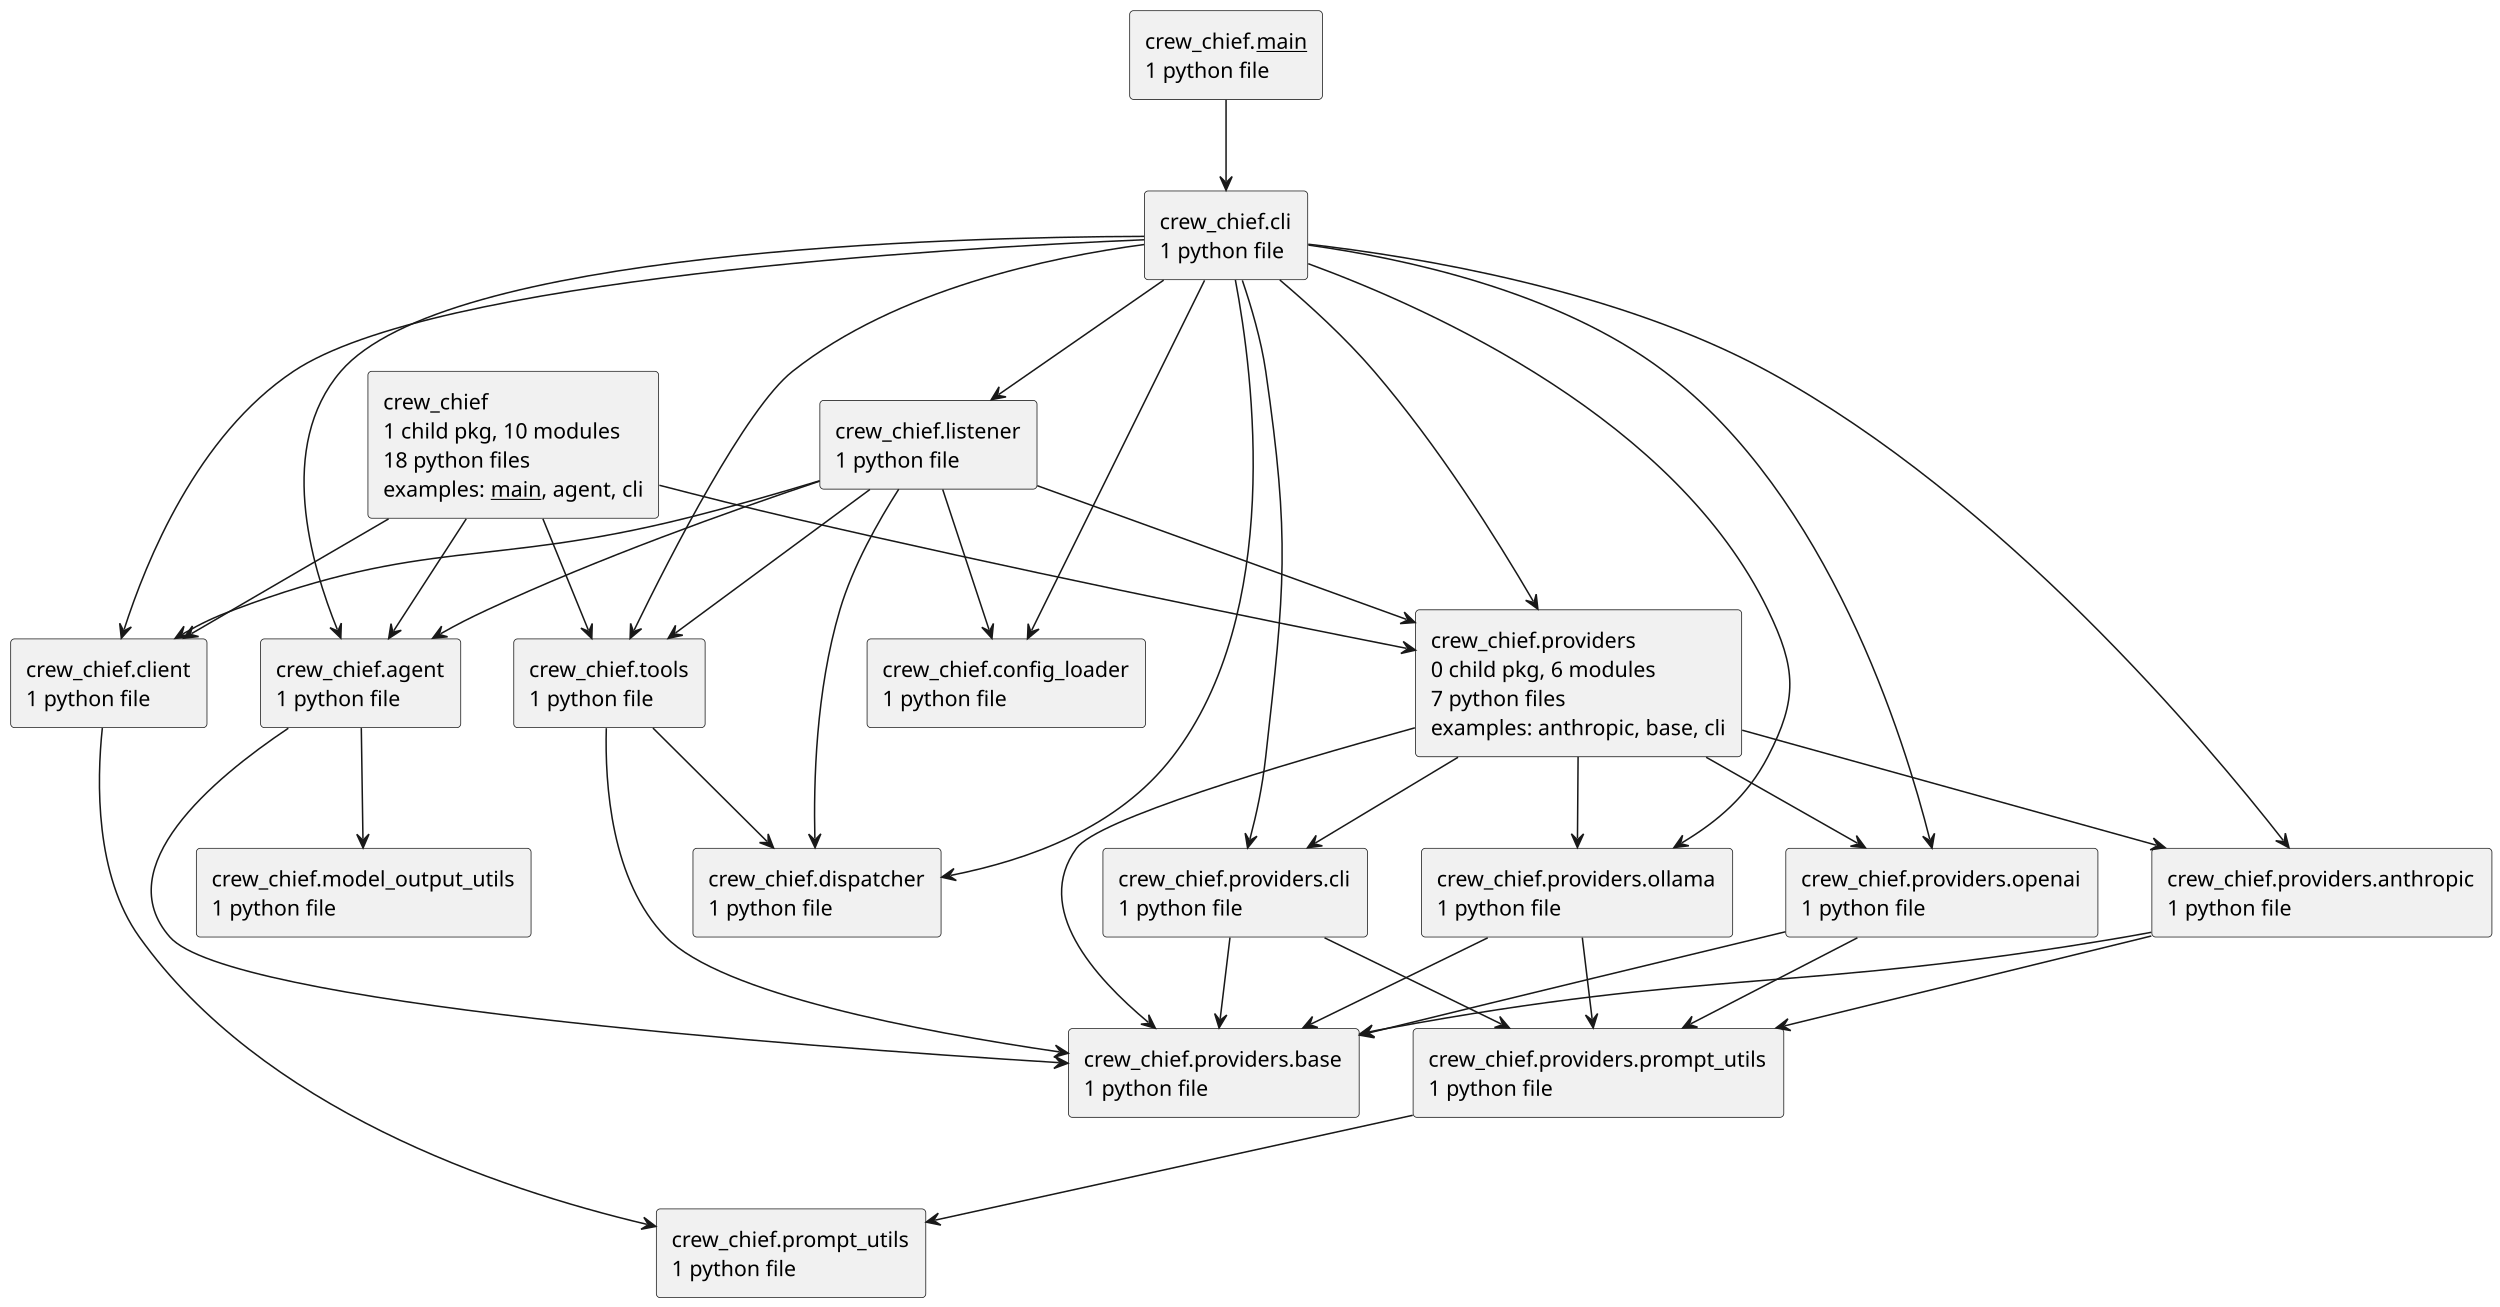
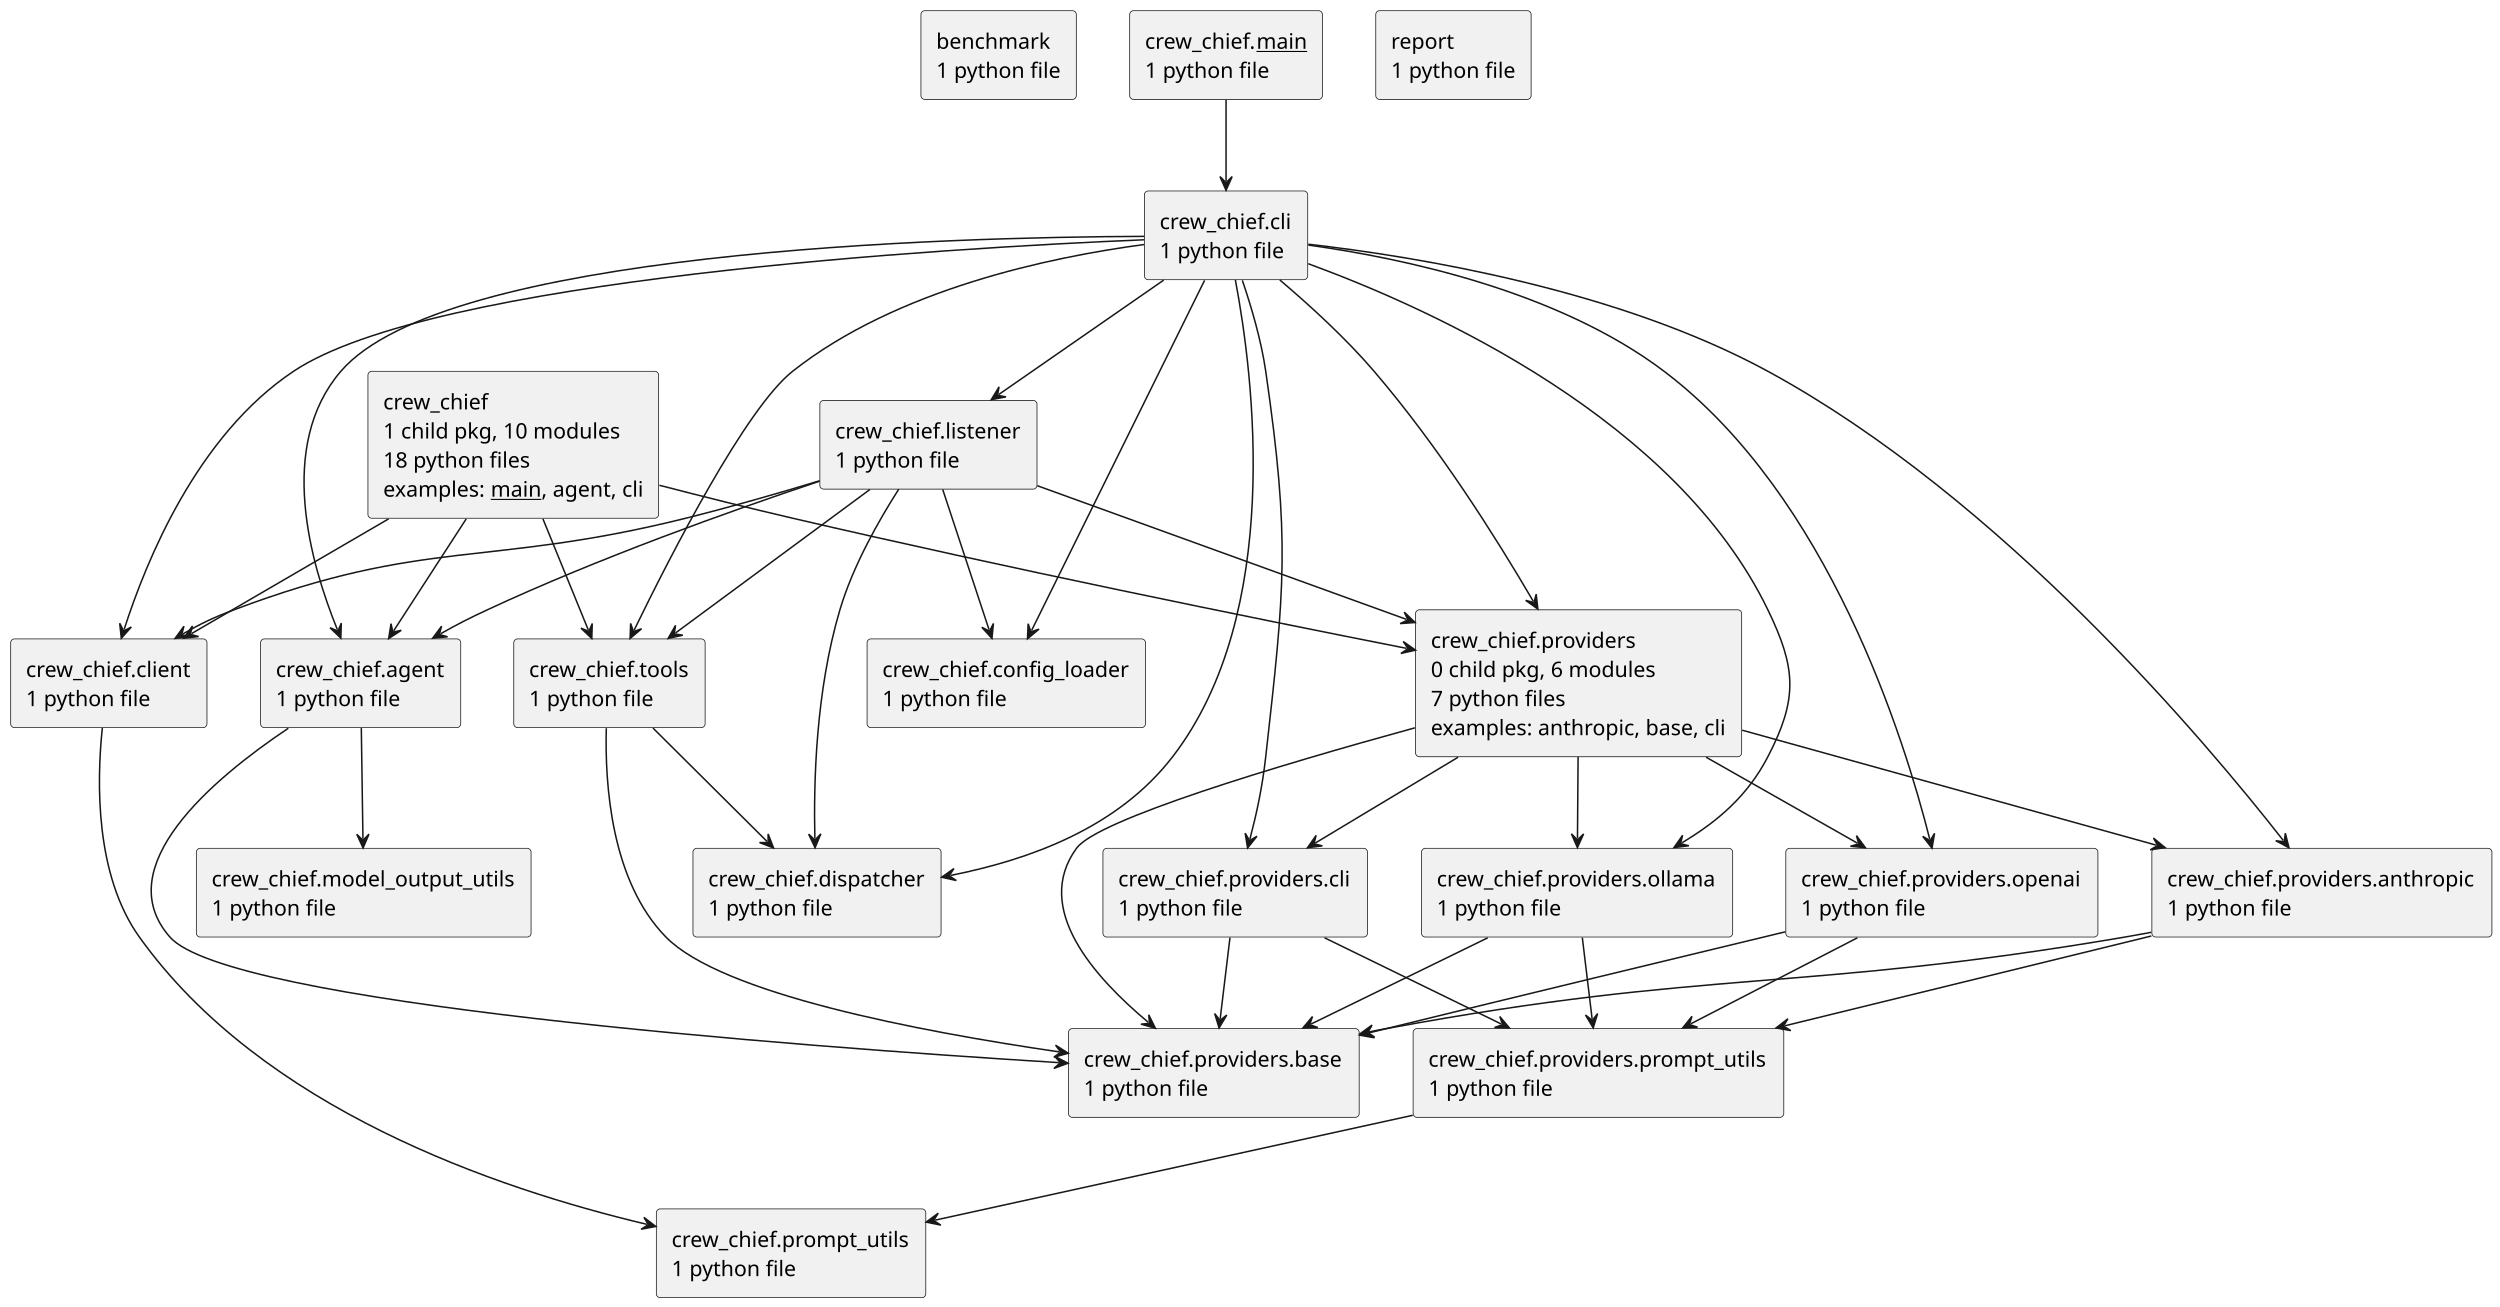
<svg xmlns="http://www.w3.org/2000/svg" contentStyleType="text/css" data-diagram-type="DESCRIPTION" height="856px" preserveAspectRatio="none" style="width:1638px;height:856px;background:#FFFFFF;" version="1.1" viewBox="0 0 1638 856" width="1638px" zoomAndPan="magnify">
  <defs />
  <g>
-     <g class="entity" data-qualified-name="crew_chief" data-source-line="4" id="ent0002">
+     <g class="entity" data-qualified-name="benchmark" data-source-line="4" id="ent0002">
+       <rect fill="#F1F1F1" height="58.136" rx="2.5" ry="2.5" style="stroke:#181818;stroke-width:0.5;" width="101.802" x="603.4" y="7" />
+       <text fill="#000000" font-family="sans-serif" font-size="14" lengthAdjust="spacing" textLength="74.732" x="613.4" y="31.966">benchmark</text>
+       <text fill="#000000" font-family="sans-serif" font-size="14" lengthAdjust="spacing" textLength="81.802" x="613.4" y="51.034">1 python file</text>
+     </g>
+     <g class="entity" data-qualified-name="crew_chief" data-source-line="5" id="ent0003">
      <rect fill="#F1F1F1" height="96.272" rx="2.5" ry="2.5" style="stroke:#181818;stroke-width:0.5;" width="190.463" x="241.07" y="243.27" />
      <text fill="#000000" font-family="sans-serif" font-size="14" lengthAdjust="spacing" textLength="69.314" x="251.07" y="268.236">crew_chief</text>
      <text fill="#000000" font-family="sans-serif" font-size="14" lengthAdjust="spacing" textLength="155.273" x="251.07" y="287.304">1 child pkg, 10 modules</text>
      <text fill="#000000" font-family="sans-serif" font-size="14" lengthAdjust="spacing" textLength="96.516" x="251.07" y="306.372">18 python files</text>
      <text fill="#000000" font-family="sans-serif" font-size="14" lengthAdjust="spacing" textLength="66.822" x="251.07" y="325.44">examples:</text>
      <text fill="#000000" font-family="sans-serif" font-size="14" lengthAdjust="spacing" text-decoration="underline" textLength="33.208" x="321.532" y="325.44">main</text>
      <text fill="#000000" font-family="sans-serif" font-size="14" lengthAdjust="spacing" textLength="66.794" x="354.74" y="325.44">, agent, cli</text>
    </g>
-     <g class="entity" data-qualified-name="crew_chief.__main__" data-source-line="5" id="ent0003">
+     <g class="entity" data-qualified-name="crew_chief.__main__" data-source-line="6" id="ent0004">
      <rect fill="#F1F1F1" height="58.136" rx="2.5" ry="2.5" style="stroke:#181818;stroke-width:0.5;" width="126.274" x="740.17" y="7" />
      <text fill="#000000" font-family="sans-serif" font-size="14" lengthAdjust="spacing" textLength="73.066" x="750.17" y="31.966">crew_chief.</text>
      <text fill="#000000" font-family="sans-serif" font-size="14" lengthAdjust="spacing" text-decoration="underline" textLength="33.208" x="823.236" y="31.966">main</text>
      <text fill="#000000" font-family="sans-serif" font-size="14" lengthAdjust="spacing" textLength="81.802" x="750.17" y="51.034">1 python file</text>
    </g>
-     <g class="entity" data-qualified-name="crew_chief.agent" data-source-line="6" id="ent0004">
+     <g class="entity" data-qualified-name="crew_chief.agent" data-source-line="7" id="ent0005">
      <rect fill="#F1F1F1" height="58.136" rx="2.5" ry="2.5" style="stroke:#181818;stroke-width:0.5;" width="131.131" x="170.74" y="418.61" />
      <text fill="#000000" font-family="sans-serif" font-size="14" lengthAdjust="spacing" textLength="111.132" x="180.74" y="443.576">crew_chief.agent</text>
      <text fill="#000000" font-family="sans-serif" font-size="14" lengthAdjust="spacing" textLength="81.802" x="180.74" y="462.644">1 python file</text>
    </g>
-     <g class="entity" data-qualified-name="crew_chief.cli" data-source-line="7" id="ent0005">
+     <g class="entity" data-qualified-name="crew_chief.cli" data-source-line="8" id="ent0006">
      <rect fill="#F1F1F1" height="58.136" rx="2.5" ry="2.5" style="stroke:#181818;stroke-width:0.5;" width="107.01" x="749.8" y="125.13" />
      <text fill="#000000" font-family="sans-serif" font-size="14" lengthAdjust="spacing" textLength="87.01" x="759.8" y="150.096">crew_chief.cli</text>
      <text fill="#000000" font-family="sans-serif" font-size="14" lengthAdjust="spacing" textLength="81.802" x="759.8" y="169.164">1 python file</text>
    </g>
-     <g class="entity" data-qualified-name="crew_chief.client" data-source-line="8" id="ent0006">
+     <g class="entity" data-qualified-name="crew_chief.client" data-source-line="9" id="ent0007">
      <rect fill="#F1F1F1" height="58.136" rx="2.5" ry="2.5" style="stroke:#181818;stroke-width:0.5;" width="128.612" x="7" y="418.61" />
      <text fill="#000000" font-family="sans-serif" font-size="14" lengthAdjust="spacing" textLength="108.612" x="17" y="443.576">crew_chief.client</text>
      <text fill="#000000" font-family="sans-serif" font-size="14" lengthAdjust="spacing" textLength="81.802" x="17" y="462.644">1 python file</text>
    </g>
-     <g class="entity" data-qualified-name="crew_chief.config_loader" data-source-line="9" id="ent0007">
+     <g class="entity" data-qualified-name="crew_chief.config_loader" data-source-line="10" id="ent0008">
      <rect fill="#F1F1F1" height="58.136" rx="2.5" ry="2.5" style="stroke:#181818;stroke-width:0.5;" width="182.385" x="568.11" y="418.61" />
      <text fill="#000000" font-family="sans-serif" font-size="14" lengthAdjust="spacing" textLength="162.385" x="578.11" y="443.576">crew_chief.config_loader</text>
      <text fill="#000000" font-family="sans-serif" font-size="14" lengthAdjust="spacing" textLength="81.802" x="578.11" y="462.644">1 python file</text>
    </g>
-     <g class="entity" data-qualified-name="crew_chief.dispatcher" data-source-line="10" id="ent0008">
+     <g class="entity" data-qualified-name="crew_chief.dispatcher" data-source-line="11" id="ent0009">
      <rect fill="#F1F1F1" height="58.136" rx="2.5" ry="2.5" style="stroke:#181818;stroke-width:0.5;" width="162.561" x="454.03" y="555.81" />
      <text fill="#000000" font-family="sans-serif" font-size="14" lengthAdjust="spacing" textLength="142.561" x="464.03" y="580.776">crew_chief.dispatcher</text>
      <text fill="#000000" font-family="sans-serif" font-size="14" lengthAdjust="spacing" textLength="81.802" x="464.03" y="599.844">1 python file</text>
    </g>
-     <g class="entity" data-qualified-name="crew_chief.listener" data-source-line="11" id="ent0009">
+     <g class="entity" data-qualified-name="crew_chief.listener" data-source-line="12" id="ent0010">
      <rect fill="#F1F1F1" height="58.136" rx="2.5" ry="2.5" style="stroke:#181818;stroke-width:0.5;" width="142.275" x="537.17" y="262.34" />
      <text fill="#000000" font-family="sans-serif" font-size="14" lengthAdjust="spacing" textLength="122.275" x="547.17" y="287.306">crew_chief.listener</text>
      <text fill="#000000" font-family="sans-serif" font-size="14" lengthAdjust="spacing" textLength="81.802" x="547.17" y="306.374">1 python file</text>
    </g>
-     <g class="entity" data-qualified-name="crew_chief.model_output_utils" data-source-line="12" id="ent0010">
+     <g class="entity" data-qualified-name="crew_chief.model_output_utils" data-source-line="13" id="ent0011">
      <rect fill="#F1F1F1" height="58.136" rx="2.5" ry="2.5" style="stroke:#181818;stroke-width:0.5;" width="219.303" x="128.65" y="555.81" />
      <text fill="#000000" font-family="sans-serif" font-size="14" lengthAdjust="spacing" textLength="199.303" x="138.65" y="580.776">crew_chief.model_output_utils</text>
      <text fill="#000000" font-family="sans-serif" font-size="14" lengthAdjust="spacing" textLength="81.802" x="138.65" y="599.844">1 python file</text>
    </g>
-     <g class="entity" data-qualified-name="crew_chief.prompt_utils" data-source-line="13" id="ent0011">
+     <g class="entity" data-qualified-name="crew_chief.prompt_utils" data-source-line="14" id="ent0012">
      <rect fill="#F1F1F1" height="58.136" rx="2.5" ry="2.5" style="stroke:#181818;stroke-width:0.5;" width="176.533" x="430.04" y="792.08" />
      <text fill="#000000" font-family="sans-serif" font-size="14" lengthAdjust="spacing" textLength="156.533" x="440.04" y="817.046">crew_chief.prompt_utils</text>
      <text fill="#000000" font-family="sans-serif" font-size="14" lengthAdjust="spacing" textLength="81.802" x="440.04" y="836.114">1 python file</text>
    </g>
-     <g class="entity" data-qualified-name="crew_chief.providers" data-source-line="14" id="ent0012">
+     <g class="entity" data-qualified-name="crew_chief.providers" data-source-line="15" id="ent0013">
      <rect fill="#F1F1F1" height="96.272" rx="2.5" ry="2.5" style="stroke:#181818;stroke-width:0.5;" width="213.661" x="927.48" y="399.54" />
      <text fill="#000000" font-family="sans-serif" font-size="14" lengthAdjust="spacing" textLength="135.645" x="937.48" y="424.506">crew_chief.providers</text>
      <text fill="#000000" font-family="sans-serif" font-size="14" lengthAdjust="spacing" textLength="147.265" x="937.48" y="443.574">0 child pkg, 6 modules</text>
      <text fill="#000000" font-family="sans-serif" font-size="14" lengthAdjust="spacing" textLength="88.508" x="937.48" y="462.642">7 python files</text>
      <text fill="#000000" font-family="sans-serif" font-size="14" lengthAdjust="spacing" textLength="193.661" x="937.48" y="481.71">examples: anthropic, base, cli</text>
    </g>
-     <g class="entity" data-qualified-name="crew_chief.providers.anthropic" data-source-line="15" id="ent0013">
+     <g class="entity" data-qualified-name="crew_chief.providers.anthropic" data-source-line="16" id="ent0014">
      <rect fill="#F1F1F1" height="58.136" rx="2.5" ry="2.5" style="stroke:#181818;stroke-width:0.5;" width="222.803" x="1409.9" y="555.81" />
      <text fill="#000000" font-family="sans-serif" font-size="14" lengthAdjust="spacing" textLength="202.803" x="1419.9" y="580.776">crew_chief.providers.anthropic</text>
      <text fill="#000000" font-family="sans-serif" font-size="14" lengthAdjust="spacing" textLength="81.802" x="1419.9" y="599.844">1 python file</text>
    </g>
-     <g class="entity" data-qualified-name="crew_chief.providers.base" data-source-line="16" id="ent0014">
+     <g class="entity" data-qualified-name="crew_chief.providers.base" data-source-line="17" id="ent0015">
      <rect fill="#F1F1F1" height="58.136" rx="2.5" ry="2.5" style="stroke:#181818;stroke-width:0.5;" width="190.463" x="700.07" y="673.95" />
      <text fill="#000000" font-family="sans-serif" font-size="14" lengthAdjust="spacing" textLength="170.463" x="710.07" y="698.916">crew_chief.providers.base</text>
      <text fill="#000000" font-family="sans-serif" font-size="14" lengthAdjust="spacing" textLength="81.802" x="710.07" y="717.984">1 python file</text>
    </g>
-     <g class="entity" data-qualified-name="crew_chief.providers.cli" data-source-line="17" id="ent0015">
+     <g class="entity" data-qualified-name="crew_chief.providers.cli" data-source-line="18" id="ent0016">
      <rect fill="#F1F1F1" height="58.136" rx="2.5" ry="2.5" style="stroke:#181818;stroke-width:0.5;" width="173.341" x="722.64" y="555.81" />
      <text fill="#000000" font-family="sans-serif" font-size="14" lengthAdjust="spacing" textLength="153.341" x="732.64" y="580.776">crew_chief.providers.cli</text>
      <text fill="#000000" font-family="sans-serif" font-size="14" lengthAdjust="spacing" textLength="81.802" x="732.64" y="599.844">1 python file</text>
    </g>
-     <g class="entity" data-qualified-name="crew_chief.providers.ollama" data-source-line="18" id="ent0016">
+     <g class="entity" data-qualified-name="crew_chief.providers.ollama" data-source-line="19" id="ent0017">
      <rect fill="#F1F1F1" height="58.136" rx="2.5" ry="2.5" style="stroke:#181818;stroke-width:0.5;" width="203.889" x="931.36" y="555.81" />
      <text fill="#000000" font-family="sans-serif" font-size="14" lengthAdjust="spacing" textLength="183.889" x="941.36" y="580.776">crew_chief.providers.ollama</text>
      <text fill="#000000" font-family="sans-serif" font-size="14" lengthAdjust="spacing" textLength="81.802" x="941.36" y="599.844">1 python file</text>
    </g>
-     <g class="entity" data-qualified-name="crew_chief.providers.openai" data-source-line="19" id="ent0017">
+     <g class="entity" data-qualified-name="crew_chief.providers.openai" data-source-line="20" id="ent0018">
      <rect fill="#F1F1F1" height="58.136" rx="2.5" ry="2.5" style="stroke:#181818;stroke-width:0.5;" width="204.491" x="1170.06" y="555.81" />
      <text fill="#000000" font-family="sans-serif" font-size="14" lengthAdjust="spacing" textLength="184.491" x="1180.06" y="580.776">crew_chief.providers.openai</text>
      <text fill="#000000" font-family="sans-serif" font-size="14" lengthAdjust="spacing" textLength="81.802" x="1180.06" y="599.844">1 python file</text>
    </g>
-     <g class="entity" data-qualified-name="crew_chief.providers.prompt_utils" data-source-line="20" id="ent0018">
+     <g class="entity" data-qualified-name="crew_chief.providers.prompt_utils" data-source-line="21" id="ent0019">
      <rect fill="#F1F1F1" height="58.136" rx="2.5" ry="2.5" style="stroke:#181818;stroke-width:0.5;" width="242.865" x="925.87" y="673.95" />
      <text fill="#000000" font-family="sans-serif" font-size="14" lengthAdjust="spacing" textLength="222.865" x="935.87" y="698.916">crew_chief.providers.prompt_utils</text>
      <text fill="#000000" font-family="sans-serif" font-size="14" lengthAdjust="spacing" textLength="81.802" x="935.87" y="717.984">1 python file</text>
    </g>
-     <g class="entity" data-qualified-name="crew_chief.tools" data-source-line="21" id="ent0019">
+     <g class="entity" data-qualified-name="crew_chief.tools" data-source-line="22" id="ent0020">
      <rect fill="#F1F1F1" height="58.136" rx="2.5" ry="2.5" style="stroke:#181818;stroke-width:0.5;" width="125.378" x="336.62" y="418.61" />
      <text fill="#000000" font-family="sans-serif" font-size="14" lengthAdjust="spacing" textLength="105.378" x="346.62" y="443.576">crew_chief.tools</text>
      <text fill="#000000" font-family="sans-serif" font-size="14" lengthAdjust="spacing" textLength="81.802" x="346.62" y="462.644">1 python file</text>
    </g>
-     <g class="link" data-entity-1="ent0002" data-entity-2="ent0004" data-link-type="dependency" data-source-line="22" id="lnk20">
+     <g class="entity" data-qualified-name="report" data-source-line="23" id="ent0021">
+       <rect fill="#F1F1F1" height="58.136" rx="2.5" ry="2.5" style="stroke:#181818;stroke-width:0.5;" width="101.802" x="901.4" y="7" />
+       <text fill="#000000" font-family="sans-serif" font-size="14" lengthAdjust="spacing" textLength="41.594" x="911.4" y="31.966">report</text>
+       <text fill="#000000" font-family="sans-serif" font-size="14" lengthAdjust="spacing" textLength="81.802" x="911.4" y="51.034">1 python file</text>
+     </g>
+     <g class="link" data-entity-1="ent0003" data-entity-2="ent0005" data-link-type="dependency" data-source-line="24" id="lnk22">
      <path d="M305.49,339.95 C288.84,365.62 272.123,391.415 257.923,413.325" fill="none" id="crew_chief-to-crew_chief.agent" style="stroke:#181818;stroke-width:1;" />
      <polygon fill="#181818" points="254.66,418.36,262.911,412.983,257.379,414.164,256.198,408.632,254.66,418.36" style="stroke:#181818;stroke-width:1;" />
    </g>
-     <g class="link" data-entity-1="ent0002" data-entity-2="ent0006" data-link-type="dependency" data-source-line="23" id="lnk21">
+     <g class="link" data-entity-1="ent0003" data-entity-2="ent0007" data-link-type="dependency" data-source-line="25" id="lnk23">
      <path d="M254.63,339.95 C210.68,365.54 163.125,393.221 125.515,415.121" fill="none" id="crew_chief-to-crew_chief.client" style="stroke:#181818;stroke-width:1;" />
      <polygon fill="#181818" points="120.33,418.14,130.12,417.068,124.651,415.624,126.095,410.154,120.33,418.14" style="stroke:#181818;stroke-width:1;" />
    </g>
-     <g class="link" data-entity-1="ent0002" data-entity-2="ent0012" data-link-type="dependency" data-source-line="24" id="lnk22">
+     <g class="link" data-entity-1="ent0003" data-entity-2="ent0013" data-link-type="dependency" data-source-line="26" id="lnk24">
      <path d="M432.02,317.96 C460.08,325.21 490.87,332.92 519.31,339.54 C659.84,372.24 817.193,404.229 921.573,424.809" fill="none" id="crew_chief-to-crew_chief.providers" style="stroke:#181818;stroke-width:1;" />
      <polygon fill="#181818" points="927.46,425.97,919.404,420.305,922.554,425.003,917.856,428.154,927.46,425.97" style="stroke:#181818;stroke-width:1;" />
    </g>
-     <g class="link" data-entity-1="ent0002" data-entity-2="ent0019" data-link-type="dependency" data-source-line="25" id="lnk23">
+     <g class="link" data-entity-1="ent0003" data-entity-2="ent0020" data-link-type="dependency" data-source-line="27" id="lnk25">
      <path d="M355.72,339.95 C366.21,365.62 376.533,390.895 385.473,412.805" fill="none" id="crew_chief-to-crew_chief.tools" style="stroke:#181818;stroke-width:1;" />
      <polygon fill="#181818" points="387.74,418.36,388.043,408.516,385.851,413.731,380.636,411.538,387.74,418.36" style="stroke:#181818;stroke-width:1;" />
    </g>
-     <g class="link" data-entity-1="ent0003" data-entity-2="ent0005" data-link-type="dependency" data-source-line="26" id="lnk24">
+     <g class="link" data-entity-1="ent0004" data-entity-2="ent0006" data-link-type="dependency" data-source-line="28" id="lnk26">
      <path d="M803.31,65.48 C803.31,83.47 803.31,100.66 803.31,118.68" fill="none" id="crew_chief.__main__-to-crew_chief.cli" style="stroke:#181818;stroke-width:1;" />
      <polygon fill="#181818" points="803.31,124.68,807.31,115.68,803.31,119.68,799.31,115.68,803.31,124.68" style="stroke:#181818;stroke-width:1;" />
    </g>
-     <g class="link" data-entity-1="ent0004" data-entity-2="ent0010" data-link-type="dependency" data-source-line="27" id="lnk25">
+     <g class="link" data-entity-1="ent0005" data-entity-2="ent0011" data-link-type="dependency" data-source-line="29" id="lnk27">
      <path d="M236.73,477.02 C237.07,500.1 237.462,526.511 237.802,549.571" fill="none" id="crew_chief.agent-to-crew_chief.model_output_utils" style="stroke:#181818;stroke-width:1;" />
      <polygon fill="#181818" points="237.89,555.57,241.757,546.512,237.816,550.571,233.758,546.63,237.89,555.57" style="stroke:#181818;stroke-width:1;" />
    </g>
-     <g class="link" data-entity-1="ent0004" data-entity-2="ent0014" data-link-type="dependency" data-source-line="28" id="lnk26">
+     <g class="link" data-entity-1="ent0005" data-entity-2="ent0015" data-link-type="dependency" data-source-line="30" id="lnk28">
      <path d="M188.9,477.15 C138.49,510.89 71.15,568.29 111.31,613.95 C149.56,657.44 514.782,685.128 693.751,696.238" fill="none" id="crew_chief.agent-to-crew_chief.providers.base" style="stroke:#181818;stroke-width:1;" />
      <polygon fill="#181818" points="699.74,696.61,691.005,692.06,694.75,696.3,690.51,700.045,699.74,696.61" style="stroke:#181818;stroke-width:1;" />
    </g>
-     <g class="link" data-entity-1="ent0005" data-entity-2="ent0004" data-link-type="dependency" data-source-line="29" id="lnk27">
+     <g class="link" data-entity-1="ent0006" data-entity-2="ent0005" data-link-type="dependency" data-source-line="31" id="lnk29">
      <path d="M749.62,154.87 C619.12,155.34 291.03,164.49 223.31,243.27 C181.21,292.24 203.487,369.199 221.047,412.549" fill="none" id="crew_chief.cli-to-crew_chief.agent" style="stroke:#181818;stroke-width:1;" />
      <polygon fill="#181818" points="223.3,418.11,223.628,408.267,221.423,413.476,216.214,411.27,223.3,418.11" style="stroke:#181818;stroke-width:1;" />
    </g>
-     <g class="link" data-entity-1="ent0005" data-entity-2="ent0006" data-link-type="dependency" data-source-line="30" id="lnk28">
+     <g class="link" data-entity-1="ent0006" data-entity-2="ent0007" data-link-type="dependency" data-source-line="32" id="lnk30">
      <path d="M749.66,157.09 C618.05,162.64 283.33,182.5 192.31,243.27 C129.08,285.48 95.889,367.199 81.319,412.449" fill="none" id="crew_chief.cli-to-crew_chief.client" style="stroke:#181818;stroke-width:1;" />
      <polygon fill="#181818" points="79.48,418.16,86.046,410.819,81.013,413.401,78.431,408.367,79.48,418.16" style="stroke:#181818;stroke-width:1;" />
    </g>
-     <g class="link" data-entity-1="ent0005" data-entity-2="ent0007" data-link-type="dependency" data-source-line="31" id="lnk29">
+     <g class="link" data-entity-1="ent0006" data-entity-2="ent0008" data-link-type="dependency" data-source-line="33" id="lnk31">
      <path d="M789.24,183.68 C761.64,239.55 703.358,357.521 675.878,413.131" fill="none" id="crew_chief.cli-to-crew_chief.config_loader" style="stroke:#181818;stroke-width:1;" />
      <polygon fill="#181818" points="673.22,418.51,680.793,412.214,675.435,414.027,673.621,408.669,673.22,418.51" style="stroke:#181818;stroke-width:1;" />
    </g>
-     <g class="link" data-entity-1="ent0005" data-entity-2="ent0008" data-link-type="dependency" data-source-line="32" id="lnk30">
+     <g class="link" data-entity-1="ent0006" data-entity-2="ent0009" data-link-type="dependency" data-source-line="34" id="lnk32">
      <path d="M809.42,183.44 C821.39,246.7 840.81,401.59 768.31,495.81 C732.37,542.51 674.574,563.267 622.854,573.577" fill="none" id="crew_chief.cli-to-crew_chief.dispatcher" style="stroke:#181818;stroke-width:1;" />
      <polygon fill="#181818" points="616.97,574.75,626.578,576.913,621.874,573.773,625.014,569.068,616.97,574.75" style="stroke:#181818;stroke-width:1;" />
    </g>
-     <g class="link" data-entity-1="ent0005" data-entity-2="ent0009" data-link-type="dependency" data-source-line="33" id="lnk31">
+     <g class="link" data-entity-1="ent0006" data-entity-2="ent0010" data-link-type="dependency" data-source-line="35" id="lnk33">
      <path d="M762.43,183.54 C729.26,206.54 687.64,235.401 654.4,258.451" fill="none" id="crew_chief.cli-to-crew_chief.listener" style="stroke:#181818;stroke-width:1;" />
      <polygon fill="#181818" points="649.47,261.87,659.145,260.029,653.579,259.021,654.586,253.454,649.47,261.87" style="stroke:#181818;stroke-width:1;" />
    </g>
-     <g class="link" data-entity-1="ent0005" data-entity-2="ent0012" data-link-type="dependency" data-source-line="34" id="lnk32">
+     <g class="link" data-entity-1="ent0006" data-entity-2="ent0013" data-link-type="dependency" data-source-line="36" id="lnk34">
      <path d="M838.52,183.43 C857.88,199.82 881.67,221.5 900.31,243.27 C942.66,292.74 979.518,351.123 1004.578,393.913" fill="none" id="crew_chief.cli-to-crew_chief.providers" style="stroke:#181818;stroke-width:1;" />
      <polygon fill="#181818" points="1007.61,399.09,1006.513,389.302,1005.083,394.776,999.61,393.345,1007.61,399.09" style="stroke:#181818;stroke-width:1;" />
    </g>
-     <g class="link" data-entity-1="ent0005" data-entity-2="ent0013" data-link-type="dependency" data-source-line="35" id="lnk33">
+     <g class="link" data-entity-1="ent0006" data-entity-2="ent0014" data-link-type="dependency" data-source-line="37" id="lnk35">
      <path d="M857.19,160.01 C929.53,168.32 1060.28,189.92 1158.31,243.27 C1311.26,326.51 1444.623,485.005 1496.053,550.735" fill="none" id="crew_chief.cli-to-crew_chief.providers.anthropic" style="stroke:#181818;stroke-width:1;" />
      <polygon fill="#181818" points="1499.75,555.46,1497.354,545.907,1496.669,551.522,1491.054,550.837,1499.75,555.46" style="stroke:#181818;stroke-width:1;" />
    </g>
-     <g class="link" data-entity-1="ent0005" data-entity-2="ent0015" data-link-type="dependency" data-source-line="36" id="lnk34">
+     <g class="link" data-entity-1="ent0006" data-entity-2="ent0016" data-link-type="dependency" data-source-line="38" id="lnk36">
      <path d="M813.98,183.69 C819.79,200.71 826.36,222.92 829.31,243.27 C845.36,354.36 841.81,384.27 829.31,495.81 C827.03,516.07 823.431,532.656 818.941,549.796" fill="none" id="crew_chief.cli-to-crew_chief.providers.cli" style="stroke:#181818;stroke-width:1;" />
      <polygon fill="#181818" points="817.42,555.6,823.57,547.907,818.687,550.763,815.831,545.88,817.42,555.6" style="stroke:#181818;stroke-width:1;" />
    </g>
-     <g class="link" data-entity-1="ent0005" data-entity-2="ent0016" data-link-type="dependency" data-source-line="37" id="lnk35">
+     <g class="link" data-entity-1="ent0006" data-entity-2="ent0017" data-link-type="dependency" data-source-line="39" id="lnk37">
      <path d="M857.16,172.79 C940.71,203.43 1098.18,275.49 1158.31,399.54 C1176.97,438.04 1178.01,457.83 1158.31,495.81 C1145.04,521.38 1125.72,538.021 1101.92,552.251" fill="none" id="crew_chief.cli-to-crew_chief.providers.ollama" style="stroke:#181818;stroke-width:1;" />
      <polygon fill="#181818" points="1096.77,555.33,1106.547,554.145,1101.061,552.764,1102.442,547.278,1096.77,555.33" style="stroke:#181818;stroke-width:1;" />
    </g>
-     <g class="link" data-entity-1="ent0005" data-entity-2="ent0017" data-link-type="dependency" data-source-line="38" id="lnk36">
+     <g class="link" data-entity-1="ent0006" data-entity-2="ent0018" data-link-type="dependency" data-source-line="40" id="lnk38">
      <path d="M857.25,160.58 C918.99,169.1 1020.57,190.54 1090.31,243.27 C1198.34,324.95 1247.73,483.983 1264.38,549.893" fill="none" id="crew_chief.cli-to-crew_chief.providers.openai" style="stroke:#181818;stroke-width:1;" />
      <polygon fill="#181818" points="1265.85,555.71,1267.524,546.004,1264.625,550.862,1259.767,547.964,1265.85,555.71" style="stroke:#181818;stroke-width:1;" />
    </g>
-     <g class="link" data-entity-1="ent0005" data-entity-2="ent0019" data-link-type="dependency" data-source-line="39" id="lnk37">
+     <g class="link" data-entity-1="ent0006" data-entity-2="ent0020" data-link-type="dependency" data-source-line="41" id="lnk39">
      <path d="M749.54,160.23 C688.08,168.41 587.22,189.55 519.31,243.27 C488.68,267.5 439.806,362.905 415.466,412.905" fill="none" id="crew_chief.cli-to-crew_chief.tools" style="stroke:#181818;stroke-width:1;" />
      <polygon fill="#181818" points="412.84,418.3,420.376,411.959,415.029,413.804,413.183,408.457,412.84,418.3" style="stroke:#181818;stroke-width:1;" />
    </g>
-     <g class="link" data-entity-1="ent0006" data-entity-2="ent0011" data-link-type="dependency" data-source-line="40" id="lnk38">
+     <g class="link" data-entity-1="ent0007" data-entity-2="ent0012" data-link-type="dependency" data-source-line="42" id="lnk40">
      <path d="M67.05,477.01 C63.31,512.45 62.31,573.39 91.31,613.95 C171.62,726.29 324.192,778.555 423.852,802.195" fill="none" id="crew_chief.client-to-crew_chief.prompt_utils" style="stroke:#181818;stroke-width:1;" />
      <polygon fill="#181818" points="429.69,803.58,421.856,797.611,424.825,802.426,420.01,805.395,429.69,803.58" style="stroke:#181818;stroke-width:1;" />
    </g>
-     <g class="link" data-entity-1="ent0009" data-entity-2="ent0004" data-link-type="dependency" data-source-line="41" id="lnk39">
+     <g class="link" data-entity-1="ent0010" data-entity-2="ent0005" data-link-type="dependency" data-source-line="43" id="lnk41">
      <path d="M536.93,315.27 C477.63,335.12 391.59,365.89 319.31,399.54 C307.44,405.07 300.22,408.729 288.68,415.219" fill="none" id="crew_chief.listener-to-crew_chief.agent" style="stroke:#181818;stroke-width:1;" />
      <polygon fill="#181818" points="283.45,418.16,293.255,417.235,287.808,415.709,289.334,410.262,283.45,418.16" style="stroke:#181818;stroke-width:1;" />
    </g>
-     <g class="link" data-entity-1="ent0009" data-entity-2="ent0006" data-link-type="dependency" data-source-line="42" id="lnk40">
+     <g class="link" data-entity-1="ent0010" data-entity-2="ent0007" data-link-type="dependency" data-source-line="44" id="lnk42">
      <path d="M537.04,314.99 C509.75,323.26 478.22,332.34 449.31,339.54 C319.05,371.98 278.89,352.15 153.31,399.54 C140.25,404.47 132.022,408.33 119.912,415.29" fill="none" id="crew_chief.listener-to-crew_chief.client" style="stroke:#181818;stroke-width:1;" />
      <polygon fill="#181818" points="114.71,418.28,124.506,417.263,119.045,415.788,120.52,410.327,114.71,418.28" style="stroke:#181818;stroke-width:1;" />
    </g>
-     <g class="link" data-entity-1="ent0009" data-entity-2="ent0007" data-link-type="dependency" data-source-line="43" id="lnk41">
+     <g class="link" data-entity-1="ent0010" data-entity-2="ent0008" data-link-type="dependency" data-source-line="45" id="lnk43">
      <path d="M617.66,320.7 C626.83,348.45 638.857,384.823 648.037,412.603" fill="none" id="crew_chief.listener-to-crew_chief.config_loader" style="stroke:#181818;stroke-width:1;" />
      <polygon fill="#181818" points="649.92,418.3,650.894,408.499,648.351,413.553,643.298,411.01,649.92,418.3" style="stroke:#181818;stroke-width:1;" />
    </g>
-     <g class="link" data-entity-1="ent0009" data-entity-2="ent0008" data-link-type="dependency" data-source-line="44" id="lnk42">
+     <g class="link" data-entity-1="ent0010" data-entity-2="ent0009" data-link-type="dependency" data-source-line="46" id="lnk44">
      <path d="M588.85,320.53 C575.53,341.36 558.8,370.95 550.31,399.54 C534.45,452.94 533.053,512.632 533.893,549.422" fill="none" id="crew_chief.listener-to-crew_chief.dispatcher" style="stroke:#181818;stroke-width:1;" />
      <polygon fill="#181818" points="534.03,555.42,537.823,546.331,533.916,550.421,529.826,546.514,534.03,555.42" style="stroke:#181818;stroke-width:1;" />
    </g>
-     <g class="link" data-entity-1="ent0009" data-entity-2="ent0012" data-link-type="dependency" data-source-line="45" id="lnk43">
+     <g class="link" data-entity-1="ent0010" data-entity-2="ent0013" data-link-type="dependency" data-source-line="47" id="lnk45">
      <path d="M679.61,318.23 C747.23,342.72 844.089,377.787 921.539,405.837" fill="none" id="crew_chief.listener-to-crew_chief.providers" style="stroke:#181818;stroke-width:1;" />
      <polygon fill="#181818" points="927.18,407.88,920.08,401.054,922.479,406.177,917.356,408.576,927.18,407.88" style="stroke:#181818;stroke-width:1;" />
    </g>
-     <g class="link" data-entity-1="ent0009" data-entity-2="ent0019" data-link-type="dependency" data-source-line="46" id="lnk44">
+     <g class="link" data-entity-1="ent0010" data-entity-2="ent0020" data-link-type="dependency" data-source-line="48" id="lnk46">
      <path d="M569.97,320.7 C532.38,348.45 480.207,386.956 442.577,414.736" fill="none" id="crew_chief.listener-to-crew_chief.tools" style="stroke:#181818;stroke-width:1;" />
      <polygon fill="#181818" points="437.75,418.3,447.366,416.173,441.773,415.33,442.615,409.737,437.75,418.3" style="stroke:#181818;stroke-width:1;" />
    </g>
-     <g class="link" data-entity-1="ent0012" data-entity-2="ent0013" data-link-type="dependency" data-source-line="47" id="lnk45">
+     <g class="link" data-entity-1="ent0013" data-entity-2="ent0014" data-link-type="dependency" data-source-line="49" id="lnk47">
      <path d="M1141.48,478.43 C1223.96,501.33 1331.439,531.164 1412.779,553.754" fill="none" id="crew_chief.providers-to-crew_chief.providers.anthropic" style="stroke:#181818;stroke-width:1;" />
      <polygon fill="#181818" points="1418.56,555.36,1410.959,549.097,1413.742,554.022,1408.818,556.806,1418.56,555.36" style="stroke:#181818;stroke-width:1;" />
    </g>
-     <g class="link" data-entity-1="ent0012" data-entity-2="ent0014" data-link-type="dependency" data-source-line="48" id="lnk46">
+     <g class="link" data-entity-1="ent0013" data-entity-2="ent0015" data-link-type="dependency" data-source-line="50" id="lnk48">
      <path d="M927.03,476.87 C836.33,501.79 718.96,537.01 705.31,555.81 C676.76,595.13 716.448,639.801 752.398,669.87" fill="none" id="crew_chief.providers-to-crew_chief.providers.base" style="stroke:#181818;stroke-width:1;" />
      <polygon fill="#181818" points="757,673.72,752.663,664.878,753.165,670.512,747.53,671.014,757,673.72" style="stroke:#181818;stroke-width:1;" />
    </g>
-     <g class="link" data-entity-1="ent0012" data-entity-2="ent0015" data-link-type="dependency" data-source-line="49" id="lnk47">
+     <g class="link" data-entity-1="ent0013" data-entity-2="ent0016" data-link-type="dependency" data-source-line="51" id="lnk49">
      <path d="M955.3,496.15 C922.37,515.94 890.383,535.16 861.803,552.33" fill="none" id="crew_chief.providers-to-crew_chief.providers.cli" style="stroke:#181818;stroke-width:1;" />
      <polygon fill="#181818" points="856.66,555.42,866.435,554.214,860.946,552.845,862.315,547.356,856.66,555.42" style="stroke:#181818;stroke-width:1;" />
    </g>
-     <g class="link" data-entity-1="ent0012" data-entity-2="ent0016" data-link-type="dependency" data-source-line="50" id="lnk48">
+     <g class="link" data-entity-1="ent0013" data-entity-2="ent0017" data-link-type="dependency" data-source-line="52" id="lnk50">
      <path d="M1033.96,495.96 C1033.81,515.76 1033.682,532.13 1033.562,549.34" fill="none" id="crew_chief.providers-to-crew_chief.providers.ollama" style="stroke:#181818;stroke-width:1;" />
      <polygon fill="#181818" points="1033.52,555.34,1037.583,546.368,1033.555,550.34,1029.583,546.312,1033.52,555.34" style="stroke:#181818;stroke-width:1;" />
    </g>
-     <g class="link" data-entity-1="ent0012" data-entity-2="ent0017" data-link-type="dependency" data-source-line="51" id="lnk49">
+     <g class="link" data-entity-1="ent0013" data-entity-2="ent0018" data-link-type="dependency" data-source-line="53" id="lnk51">
      <path d="M1117.88,496.15 C1152.71,515.94 1186.763,535.287 1216.993,552.457" fill="none" id="crew_chief.providers-to-crew_chief.providers.openai" style="stroke:#181818;stroke-width:1;" />
      <polygon fill="#181818" points="1222.21,555.42,1216.36,547.497,1217.862,552.951,1212.409,554.453,1222.21,555.42" style="stroke:#181818;stroke-width:1;" />
    </g>
-     <g class="link" data-entity-1="ent0013" data-entity-2="ent0014" data-link-type="dependency" data-source-line="52" id="lnk50">
+     <g class="link" data-entity-1="ent0014" data-entity-2="ent0015" data-link-type="dependency" data-source-line="54" id="lnk52">
      <path d="M1409.55,610.85 C1403.73,611.94 1397.95,612.99 1392.31,613.95 C1178.63,650.36 1121.43,634.42 908.31,673.95 C902.64,675 902.709,674.914 896.869,676.154" fill="none" id="crew_chief.providers.anthropic-to-crew_chief.providers.base" style="stroke:#181818;stroke-width:1;" />
      <polygon fill="#181818" points="891,677.4,900.635,679.443,895.891,676.361,898.973,671.618,891,677.4" style="stroke:#181818;stroke-width:1;" />
    </g>
-     <g class="link" data-entity-1="ent0013" data-entity-2="ent0018" data-link-type="dependency" data-source-line="53" id="lnk51">
+     <g class="link" data-entity-1="ent0014" data-entity-2="ent0019" data-link-type="dependency" data-source-line="55" id="lnk53">
      <path d="M1409.57,613.26 C1335.54,631.4 1244.438,653.712 1169.478,672.082" fill="none" id="crew_chief.providers.anthropic-to-crew_chief.providers.prompt_utils" style="stroke:#181818;stroke-width:1;" />
      <polygon fill="#181818" points="1163.65,673.51,1173.343,675.253,1168.506,672.32,1171.439,667.483,1163.65,673.51" style="stroke:#181818;stroke-width:1;" />
    </g>
-     <g class="link" data-entity-1="ent0015" data-entity-2="ent0014" data-link-type="dependency" data-source-line="54" id="lnk52">
+     <g class="link" data-entity-1="ent0016" data-entity-2="ent0015" data-link-type="dependency" data-source-line="56" id="lnk54">
      <path d="M805.88,614.29 C803.71,632.29 801.641,649.523 799.461,667.543" fill="none" id="crew_chief.providers.cli-to-crew_chief.providers.base" style="stroke:#181818;stroke-width:1;" />
      <polygon fill="#181818" points="798.74,673.5,803.792,665.045,799.341,668.536,795.85,664.085,798.74,673.5" style="stroke:#181818;stroke-width:1;" />
    </g>
-     <g class="link" data-entity-1="ent0015" data-entity-2="ent0018" data-link-type="dependency" data-source-line="55" id="lnk53">
+     <g class="link" data-entity-1="ent0016" data-entity-2="ent0019" data-link-type="dependency" data-source-line="57" id="lnk55">
      <path d="M867.83,614.44 C904.72,632.44 946.768,652.959 983.618,670.939" fill="none" id="crew_chief.providers.cli-to-crew_chief.providers.prompt_utils" style="stroke:#181818;stroke-width:1;" />
      <polygon fill="#181818" points="989.01,673.57,982.676,666.029,984.516,671.377,979.167,673.218,989.01,673.57" style="stroke:#181818;stroke-width:1;" />
    </g>
-     <g class="link" data-entity-1="ent0016" data-entity-2="ent0014" data-link-type="dependency" data-source-line="56" id="lnk54">
+     <g class="link" data-entity-1="ent0017" data-entity-2="ent0015" data-link-type="dependency" data-source-line="58" id="lnk56">
      <path d="M974.78,614.44 C937.89,632.44 895.842,652.958 859.002,670.938" fill="none" id="crew_chief.providers.ollama-to-crew_chief.providers.base" style="stroke:#181818;stroke-width:1;" />
      <polygon fill="#181818" points="853.61,673.57,863.452,673.217,858.103,671.377,859.944,666.028,853.61,673.57" style="stroke:#181818;stroke-width:1;" />
    </g>
-     <g class="link" data-entity-1="ent0016" data-entity-2="ent0018" data-link-type="dependency" data-source-line="57" id="lnk55">
+     <g class="link" data-entity-1="ent0017" data-entity-2="ent0019" data-link-type="dependency" data-source-line="59" id="lnk57">
      <path d="M1036.73,614.29 C1038.9,632.29 1040.983,649.523 1043.153,667.543" fill="none" id="crew_chief.providers.ollama-to-crew_chief.providers.prompt_utils" style="stroke:#181818;stroke-width:1;" />
      <polygon fill="#181818" points="1043.87,673.5,1046.765,664.086,1043.272,668.536,1038.823,665.043,1043.87,673.5" style="stroke:#181818;stroke-width:1;" />
    </g>
-     <g class="link" data-entity-1="ent0017" data-entity-2="ent0014" data-link-type="dependency" data-source-line="58" id="lnk56">
+     <g class="link" data-entity-1="ent0018" data-entity-2="ent0015" data-link-type="dependency" data-source-line="60" id="lnk58">
      <path d="M1169.89,610.48 C1096.93,628.05 996.55,652.31 908.31,673.95 C902.61,675.34 902.585,675.341 896.675,676.801" fill="none" id="crew_chief.providers.openai-to-crew_chief.providers.base" style="stroke:#181818;stroke-width:1;" />
      <polygon fill="#181818" points="890.85,678.24,900.547,679.965,895.704,677.041,898.628,672.198,890.85,678.24" style="stroke:#181818;stroke-width:1;" />
    </g>
-     <g class="link" data-entity-1="ent0017" data-entity-2="ent0018" data-link-type="dependency" data-source-line="59" id="lnk57">
+     <g class="link" data-entity-1="ent0018" data-entity-2="ent0019" data-link-type="dependency" data-source-line="61" id="lnk59">
      <path d="M1216.98,614.44 C1182.1,632.44 1142.582,652.838 1107.752,670.818" fill="none" id="crew_chief.providers.openai-to-crew_chief.providers.prompt_utils" style="stroke:#181818;stroke-width:1;" />
      <polygon fill="#181818" points="1102.42,673.57,1112.252,672.996,1106.863,671.277,1108.582,665.887,1102.42,673.57" style="stroke:#181818;stroke-width:1;" />
    </g>
-     <g class="link" data-entity-1="ent0018" data-entity-2="ent0011" data-link-type="dependency" data-source-line="60" id="lnk58">
+     <g class="link" data-entity-1="ent0019" data-entity-2="ent0012" data-link-type="dependency" data-source-line="62" id="lnk60">
      <path d="M925.61,730.73 C828.29,752.1 699.99,780.263 612.67,799.433" fill="none" id="crew_chief.providers.prompt_utils-to-crew_chief.prompt_utils" style="stroke:#181818;stroke-width:1;" />
      <polygon fill="#181818" points="606.81,800.72,616.458,802.697,611.694,799.648,614.743,794.883,606.81,800.72" style="stroke:#181818;stroke-width:1;" />
    </g>
-     <g class="link" data-entity-1="ent0019" data-entity-2="ent0008" data-link-type="dependency" data-source-line="61" id="lnk59">
+     <g class="link" data-entity-1="ent0020" data-entity-2="ent0009" data-link-type="dependency" data-source-line="63" id="lnk61">
      <path d="M427.82,477.02 C451.03,500.1 479.375,528.28 502.575,551.34" fill="none" id="crew_chief.tools-to-crew_chief.dispatcher" style="stroke:#181818;stroke-width:1;" />
      <polygon fill="#181818" points="506.83,555.57,503.267,546.388,503.284,552.045,497.627,552.062,506.83,555.57" style="stroke:#181818;stroke-width:1;" />
    </g>
-     <g class="link" data-entity-1="ent0019" data-entity-2="ent0014" data-link-type="dependency" data-source-line="62" id="lnk60">
+     <g class="link" data-entity-1="ent0020" data-entity-2="ent0015" data-link-type="dependency" data-source-line="64" id="lnk62">
      <path d="M397.25,477.12 C396.25,513.82 400.4,577.3 436.31,613.95 C472.63,651.02 600.433,675.533 693.993,689.203" fill="none" id="crew_chief.tools-to-crew_chief.providers.base" style="stroke:#181818;stroke-width:1;" />
      <polygon fill="#181818" points="699.93,690.07,691.603,684.811,694.982,689.347,690.446,692.727,699.93,690.07" style="stroke:#181818;stroke-width:1;" />
    </g>
  </g>
</svg>
